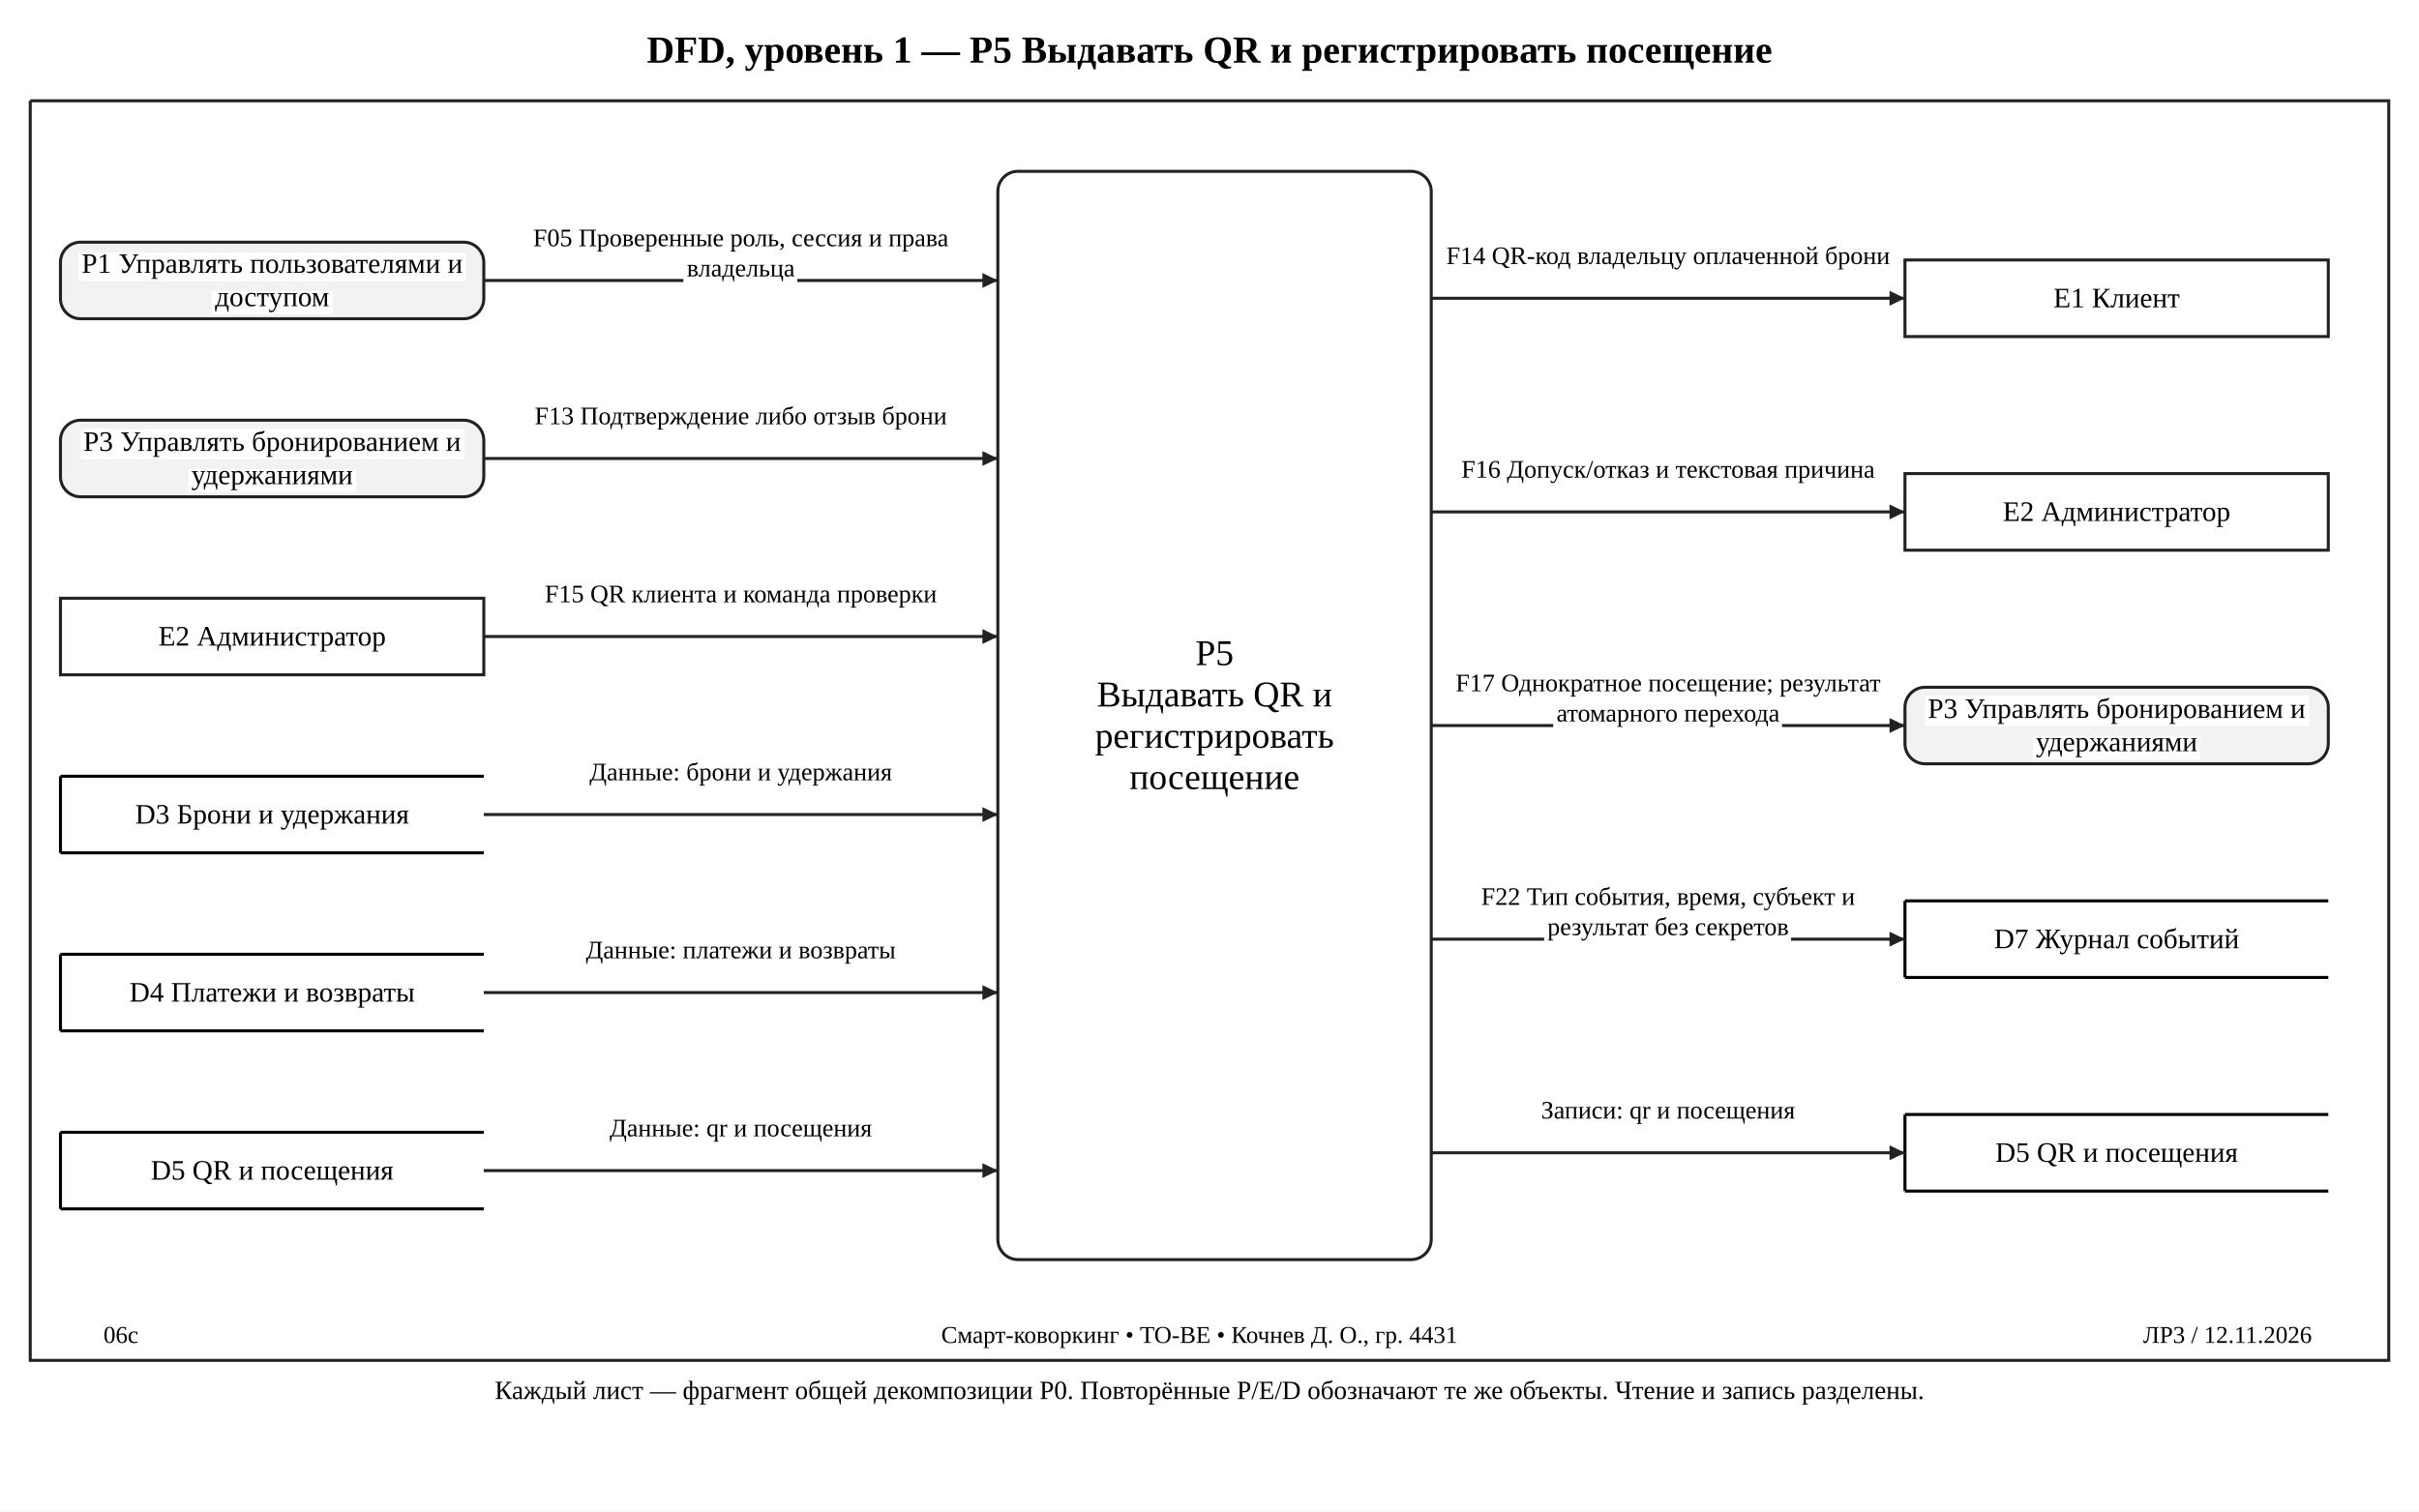
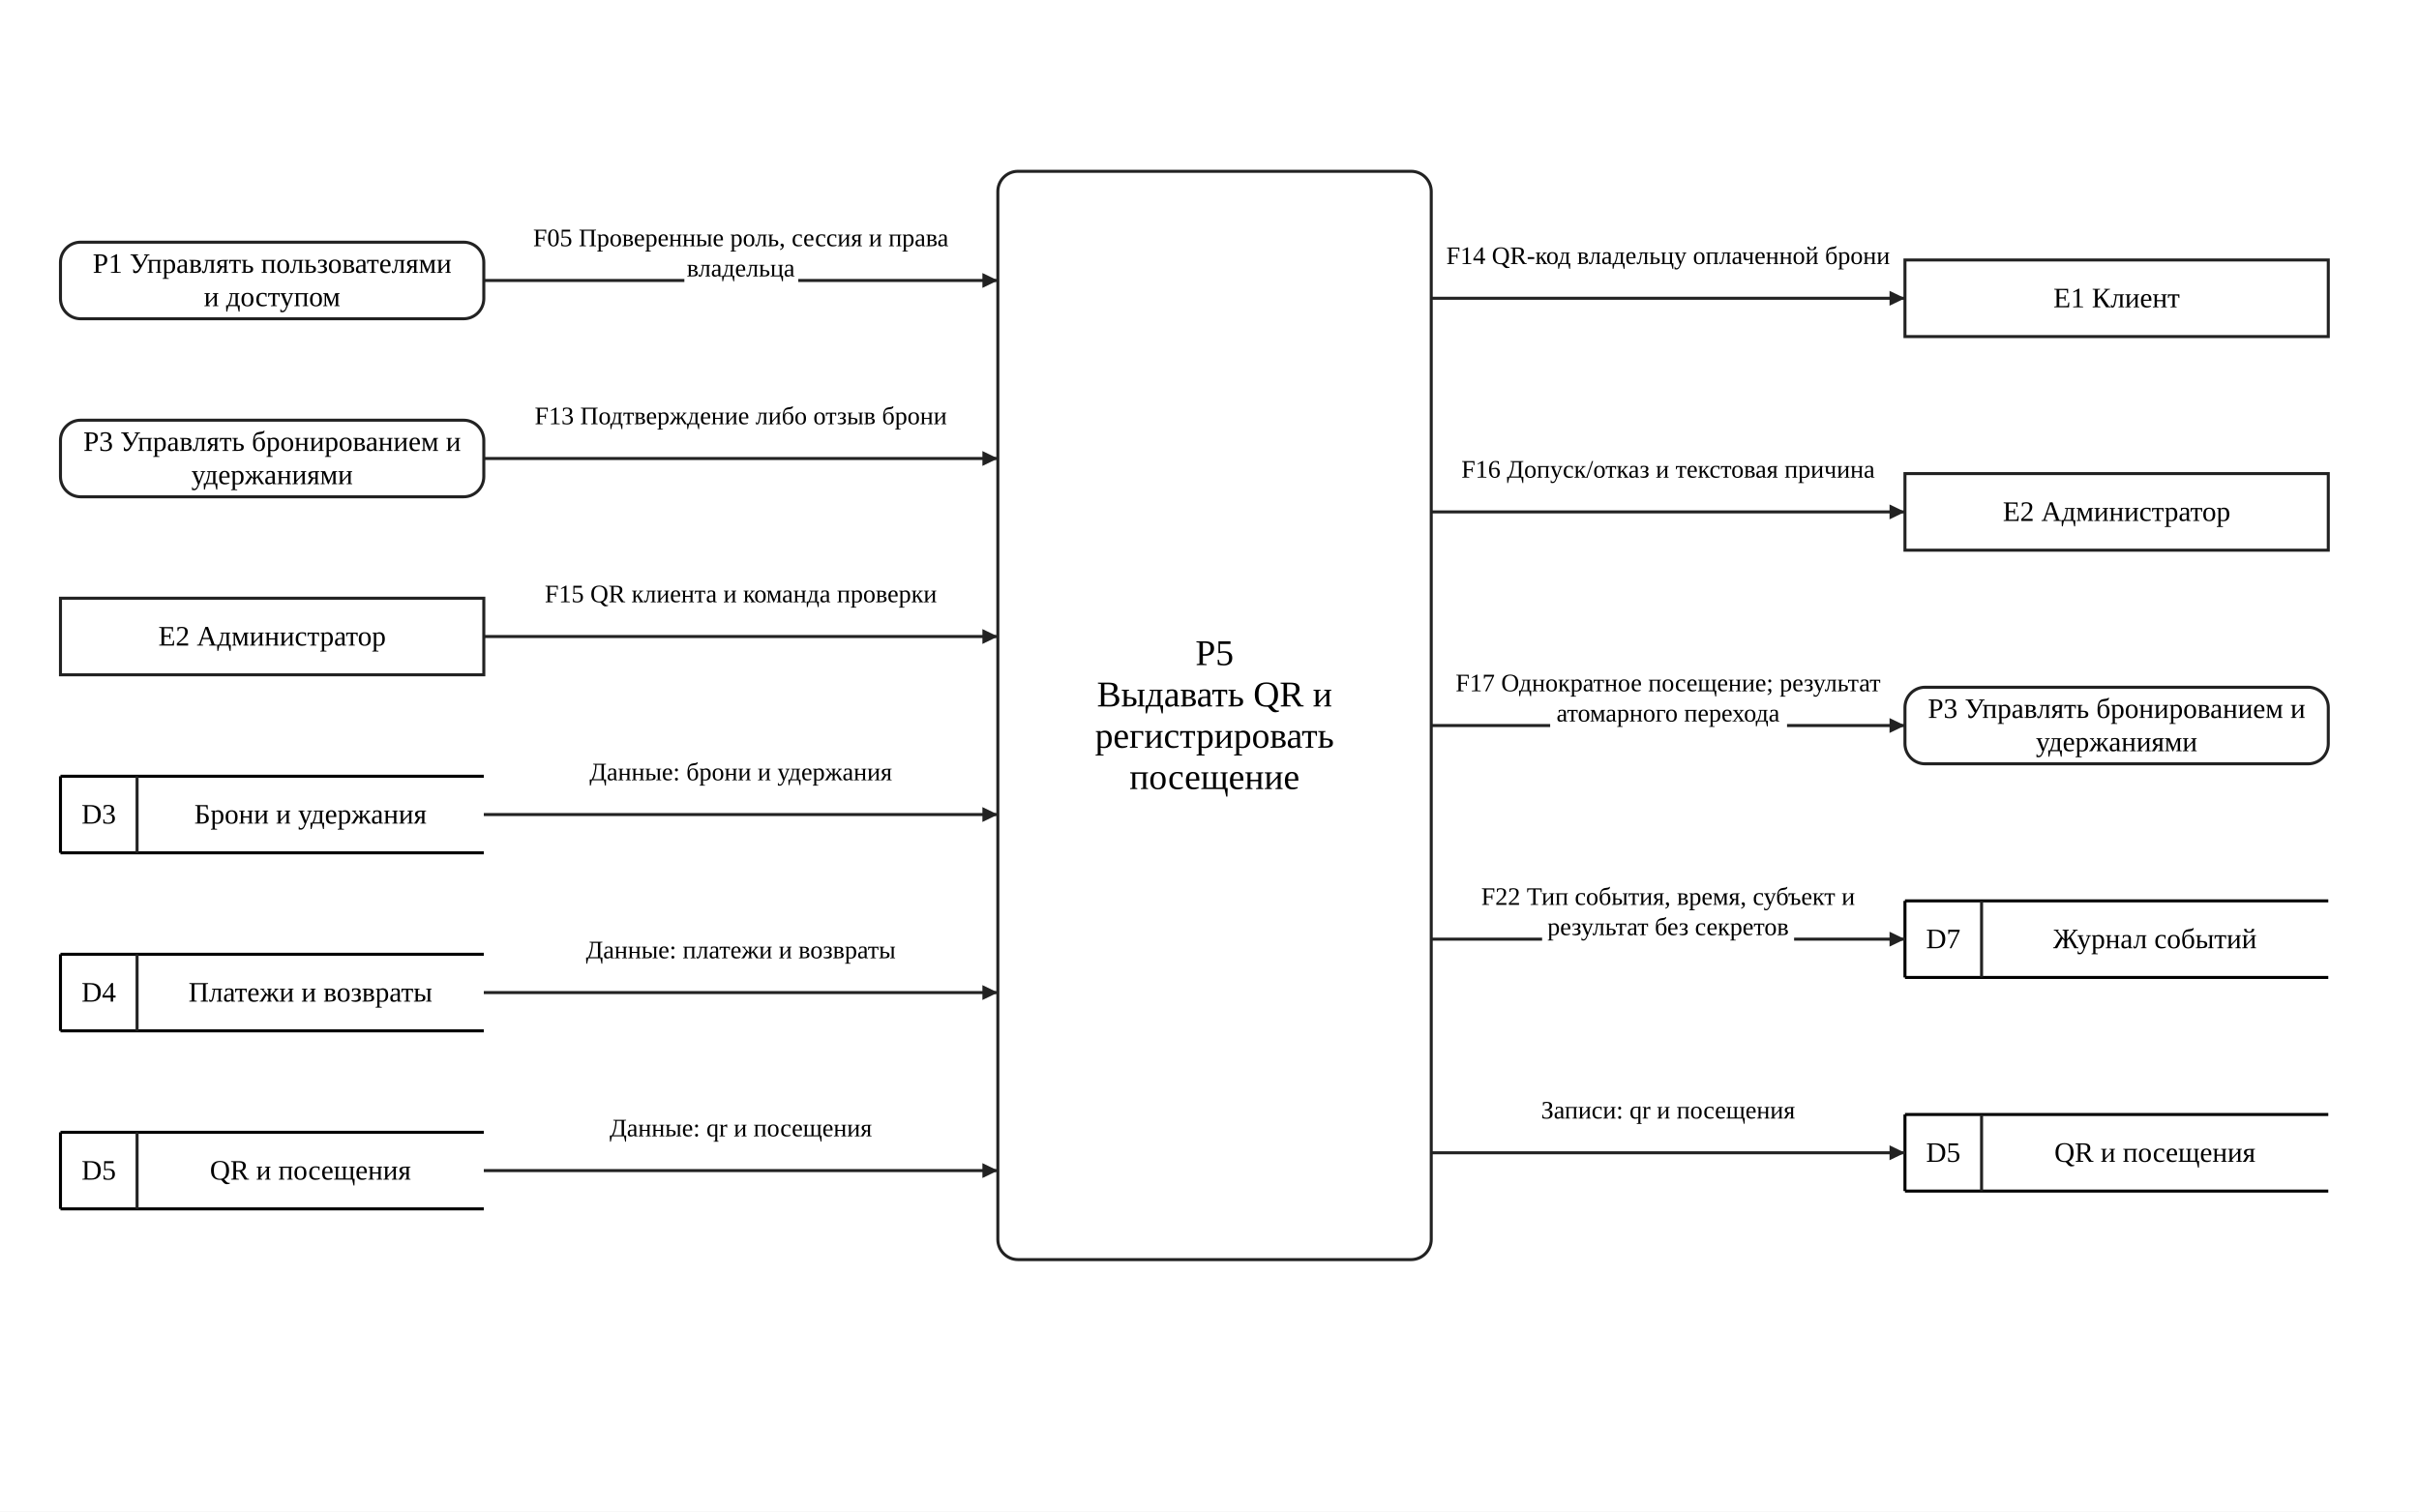
<svg xmlns="http://www.w3.org/2000/svg" width="2400" height="1500" viewBox="0 0 2400 1500">
  <rect width="2400" height="1500" fill="white" />
-   <rect x="639" y="36" width="1123" height="37" fill="white" />
-   <text x="1200" y="62.16" text-anchor="middle" font-family="Times New Roman,serif" font-size="38" font-weight="bold">DFD, уровень 1 — P5 Выдавать QR и регистрировать посещение</text>
-   <rect x="488" y="1368" width="1425" height="28" fill="white" />
-   <text x="1200" y="1388.32" text-anchor="middle" font-family="Times New Roman,serif" font-size="26" font-weight="normal">Каждый лист — фрагмент общей декомпозиции P0. Повторённые P/E/D обозначают те же объекты. Чтение и запись разделены.</text>
-   <path d="M30,100 L2370,100 L2370,1350 L30,1350 L30,100" fill="none" stroke="#222" stroke-width="3" />
-   <rect x="100" y="1316" width="41" height="19" fill="white" />
-   <text x="120" y="1332.68" text-anchor="middle" font-family="Times New Roman,serif" font-size="24" font-weight="normal">06c</text>
-   <rect x="931" y="1316" width="518" height="24" fill="white" />
-   <text x="1190" y="1332.68" text-anchor="middle" font-family="Times New Roman,serif" font-size="24" font-weight="normal">Смарт-коворкинг • TO-BE • Кочнев Д. О., гр. 4431</text>
-   <rect x="2123" y="1316" width="173" height="19" fill="white" />
-   <text x="2210" y="1332.68" text-anchor="middle" font-family="Times New Roman,serif" font-size="24" font-weight="normal">ЛР3 / 12.11.2026</text>
  <rect x="990" y="170" width="430" height="1080" rx="20" fill="white" stroke="#222" stroke-width="3" />
  <rect x="1183.0" y="635.5" width="44.0" height="28.0" fill="white" />
  <text x="1205.0" y="660.02" text-anchor="middle" font-family="Times New Roman,serif" font-size="36" font-weight="normal">P5</text>
  <rect x="1085.0" y="676.5" width="240.0" height="35.0" fill="white" />
  <text x="1205.0" y="701.02" text-anchor="middle" font-family="Times New Roman,serif" font-size="36" font-weight="normal">Выдавать QR и</text>
-   <rect x="1083.0" y="724.5" width="243.0" height="29.0" fill="white" />
+   <rect x="1082.0" y="725.5" width="245.0" height="28.0" fill="white" />
  <text x="1205.0" y="742.02" text-anchor="middle" font-family="Times New Roman,serif" font-size="36" font-weight="normal">регистрировать</text>
-   <rect x="1118.0" y="765.5" width="175.0" height="29.0" fill="white" />
+   <rect x="1118.0" y="766.5" width="173.0" height="24.0" fill="white" />
  <text x="1205.0" y="783.02" text-anchor="middle" font-family="Times New Roman,serif" font-size="36" font-weight="normal">посещение</text>
-   <rect x="60" y="240.333" width="420" height="76" rx="20" fill="#f2f2f2" stroke="#222" stroke-width="3" />
-   <rect x="78.0" y="250.833" width="384.0" height="28.0" fill="white" />
-   <text x="270.0" y="270.793" text-anchor="middle" font-family="Times New Roman,serif" font-size="28" font-weight="normal">P1 Управлять пользователями и</text>
-   <rect x="210.0" y="288.833" width="120.0" height="23.0" fill="white" />
-   <text x="270.0" y="303.793" text-anchor="middle" font-family="Times New Roman,serif" font-size="28" font-weight="normal">доступом</text>
+   <rect x="60" y="240.333" width="420" height="76" rx="20" fill="white" stroke="#222" stroke-width="3" />
+   <rect x="87.0" y="249.833" width="366.0" height="29.0" fill="white" />
+   <text x="270.0" y="270.793" text-anchor="middle" font-family="Times New Roman,serif" font-size="28" font-weight="normal">P1 Управлять пользователями</text>
+   <rect x="199.0" y="288.833" width="141.0" height="23.0" fill="white" />
+   <text x="270.0" y="303.793" text-anchor="middle" font-family="Times New Roman,serif" font-size="28" font-weight="normal">и доступом</text>
  <path d="M480,278.333 L990,278.333" fill="none" stroke="#222" stroke-width="3" />
  <polygon points="990,278.333 974.692,285.728 974.692,270.939" fill="#222" />
-   <rect x="526" y="226.333" width="418" height="26.0" fill="white" />
+   <rect x="526" y="226.333" width="419" height="26.0" fill="white" />
  <text x="735" y="244.333" text-anchor="middle" font-family="Times New Roman,serif" font-size="25" font-weight="normal">F05 Проверенные роль, сессия и права</text>
-   <rect x="678" y="261.333" width="113" height="21.0" fill="white" />
+   <rect x="679" y="261.333" width="113" height="19.0" fill="white" />
  <text x="735" y="274.333" text-anchor="middle" font-family="Times New Roman,serif" font-size="25" font-weight="normal">владельца</text>
-   <rect x="60" y="417.0" width="420" height="76" rx="20" fill="#f2f2f2" stroke="#222" stroke-width="3" />
-   <rect x="80.0" y="425.5" width="381.0" height="30.0" fill="white" />
+   <rect x="60" y="417.0" width="420" height="76" rx="20" fill="white" stroke="#222" stroke-width="3" />
+   <rect x="79.0" y="425.5" width="383.0" height="30.0" fill="white" />
  <text x="270.0" y="447.46" text-anchor="middle" font-family="Times New Roman,serif" font-size="28" font-weight="normal">P3 Управлять бронированием и</text>
-   <rect x="187.0" y="465.5" width="166.0" height="23.0" fill="white" />
+   <rect x="187.0" y="465.5" width="167.0" height="23.0" fill="white" />
  <text x="270.0" y="480.46" text-anchor="middle" font-family="Times New Roman,serif" font-size="28" font-weight="normal">удержаниями</text>
  <path d="M480,455.0 L990,455.0" fill="none" stroke="#222" stroke-width="3" />
  <polygon points="990,455.0 974.692,462.394 974.692,447.606" fill="#222" />
-   <rect x="528" y="401.0" width="415" height="28.0" fill="white" />
+   <rect x="526" y="402.0" width="418" height="27.0" fill="white" />
  <text x="735" y="421.0" text-anchor="middle" font-family="Times New Roman,serif" font-size="25" font-weight="normal">F13 Подтверждение либо отзыв брони</text>
  <rect x="60" y="593.667" width="420" height="76" rx="0" fill="white" stroke="#222" stroke-width="3" />
-   <rect x="154.0" y="620.667" width="232.0" height="28.0" fill="white" />
+   <rect x="155.0" y="619.667" width="231.0" height="29.0" fill="white" />
  <text x="270.0" y="640.627" text-anchor="middle" font-family="Times New Roman,serif" font-size="28" font-weight="normal">E2 Администратор</text>
  <path d="M480,631.667 L990,631.667" fill="none" stroke="#222" stroke-width="3" />
  <polygon points="990,631.667 974.692,639.061 974.692,624.272" fill="#222" />
-   <rect x="537" y="579.667" width="395" height="26.0" fill="white" />
+   <rect x="537" y="579.667" width="396" height="26.0" fill="white" />
  <text x="735" y="597.667" text-anchor="middle" font-family="Times New Roman,serif" font-size="25" font-weight="normal">F15 QR клиента и команда проверки</text>
  <path d="M60,770.333h420 M60,846.333h420 M60,770.333v76" fill="none" stroke="black" stroke-width="3" />
-   <rect x="131.0" y="797.333" width="278.0" height="28.0" fill="white" />
-   <text x="270.0" y="817.293" text-anchor="middle" font-family="Times New Roman,serif" font-size="28" font-weight="normal">D3 Брони и удержания</text>
+   <path d="M136,770.333 L136,846.333" fill="none" stroke="#222" stroke-width="3" />
+   <rect x="78.0" y="796.333" width="40.0" height="23.0" fill="white" />
+   <text x="98.0" y="817.293" text-anchor="middle" font-family="Times New Roman,serif" font-size="28" font-weight="normal">D3</text>
+   <rect x="190.0" y="796.333" width="237.0" height="29.0" fill="white" />
+   <text x="308.0" y="817.293" text-anchor="middle" font-family="Times New Roman,serif" font-size="28" font-weight="normal">Брони и удержания</text>
  <path d="M480,808.333 L990,808.333" fill="none" stroke="#222" stroke-width="3" />
  <polygon points="990,808.333 974.692,815.728 974.692,800.939" fill="#222" />
-   <rect x="582" y="754.333" width="307" height="28.0" fill="white" />
+   <rect x="582" y="755.333" width="307" height="27.0" fill="white" />
  <text x="735" y="774.333" text-anchor="middle" font-family="Times New Roman,serif" font-size="25" font-weight="normal">Данные: брони и удержания</text>
  <path d="M60,947.0h420 M60,1023.0h420 M60,947.0v76" fill="none" stroke="black" stroke-width="3" />
-   <rect x="125.0" y="974.0" width="289.0" height="28.0" fill="white" />
-   <text x="270.0" y="993.96" text-anchor="middle" font-family="Times New Roman,serif" font-size="28" font-weight="normal">D4 Платежи и возвраты</text>
+   <path d="M136,947.0 L136,1023.0" fill="none" stroke="#222" stroke-width="3" />
+   <rect x="78.0" y="973.0" width="40.0" height="23.0" fill="white" />
+   <text x="98.0" y="993.96" text-anchor="middle" font-family="Times New Roman,serif" font-size="28" font-weight="normal">D4</text>
+   <rect x="185.0" y="973.0" width="247.0" height="29.0" fill="white" />
+   <text x="308.0" y="993.96" text-anchor="middle" font-family="Times New Roman,serif" font-size="28" font-weight="normal">Платежи и возвраты</text>
  <path d="M480,985.0 L990,985.0" fill="none" stroke="#222" stroke-width="3" />
  <polygon points="990,985.0 974.692,992.394 974.692,977.606" fill="#222" />
-   <rect x="578" y="933.0" width="313" height="26.0" fill="white" />
+   <rect x="579" y="933.0" width="313" height="26.0" fill="white" />
  <text x="735" y="951.0" text-anchor="middle" font-family="Times New Roman,serif" font-size="25" font-weight="normal">Данные: платежи и возвраты</text>
  <path d="M60,1123.667h420 M60,1199.667h420 M60,1123.667v76" fill="none" stroke="black" stroke-width="3" />
-   <rect x="147.0" y="1150.667" width="247.0" height="28.0" fill="white" />
-   <text x="270.0" y="1170.627" text-anchor="middle" font-family="Times New Roman,serif" font-size="28" font-weight="normal">D5 QR и посещения</text>
+   <path d="M136,1123.667 L136,1199.667" fill="none" stroke="#222" stroke-width="3" />
+   <rect x="78.0" y="1149.667" width="40.0" height="23.0" fill="white" />
+   <text x="98.0" y="1170.627" text-anchor="middle" font-family="Times New Roman,serif" font-size="28" font-weight="normal">D5</text>
+   <rect x="206.0" y="1149.667" width="204.0" height="28.0" fill="white" />
+   <text x="308.0" y="1170.627" text-anchor="middle" font-family="Times New Roman,serif" font-size="28" font-weight="normal">QR и посещения</text>
  <path d="M480,1161.667 L990,1161.667" fill="none" stroke="#222" stroke-width="3" />
  <polygon points="990,1161.667 974.692,1169.061 974.692,1154.272" fill="#222" />
-   <rect x="602" y="1109.667" width="267" height="26.0" fill="white" />
+   <rect x="603" y="1109.667" width="263" height="26.0" fill="white" />
  <text x="735" y="1127.667" text-anchor="middle" font-family="Times New Roman,serif" font-size="25" font-weight="normal">Данные: qr и посещения</text>
  <rect x="1890" y="258.0" width="420" height="76" rx="0" fill="white" stroke="#222" stroke-width="3" />
-   <rect x="2034.0" y="285.0" width="131.0" height="22.0" fill="white" />
+   <rect x="2034.0" y="284.0" width="132.0" height="23.0" fill="white" />
  <text x="2100.0" y="304.96" text-anchor="middle" font-family="Times New Roman,serif" font-size="28" font-weight="normal">E1 Клиент</text>
  <path d="M1420,296.0 L1890,296.0" fill="none" stroke="#222" stroke-width="3" />
  <polygon points="1890,296.0 1874.692,303.394 1874.692,288.606" fill="#222" />
-   <rect x="1432" y="242.0" width="446" height="28.0" fill="white" />
+   <rect x="1431" y="243.0" width="449" height="27.0" fill="white" />
  <text x="1655" y="262.0" text-anchor="middle" font-family="Times New Roman,serif" font-size="25" font-weight="normal">F14 QR-код владельцу оплаченной брони</text>
  <rect x="1890" y="470.0" width="420" height="76" rx="0" fill="white" stroke="#222" stroke-width="3" />
-   <rect x="1984.0" y="497.0" width="232.0" height="28.0" fill="white" />
+   <rect x="1985.0" y="496.0" width="231.0" height="29.0" fill="white" />
  <text x="2100.0" y="516.96" text-anchor="middle" font-family="Times New Roman,serif" font-size="28" font-weight="normal">E2 Администратор</text>
  <path d="M1420,508.0 L1890,508.0" fill="none" stroke="#222" stroke-width="3" />
  <polygon points="1890,508.0 1874.692,515.394 1874.692,500.606" fill="#222" />
-   <rect x="1447" y="456.0" width="416" height="26.0" fill="white" />
+   <rect x="1446" y="455.0" width="420" height="27.0" fill="white" />
  <text x="1655" y="474.0" text-anchor="middle" font-family="Times New Roman,serif" font-size="25" font-weight="normal">F16 Допуск/отказ и текстовая причина</text>
-   <rect x="1890" y="682.0" width="420" height="76" rx="20" fill="#f2f2f2" stroke="#222" stroke-width="3" />
-   <rect x="1910.0" y="690.5" width="381.0" height="30.0" fill="white" />
+   <rect x="1890" y="682.0" width="420" height="76" rx="20" fill="white" stroke="#222" stroke-width="3" />
+   <rect x="1909.0" y="690.5" width="383.0" height="30.0" fill="white" />
  <text x="2100.0" y="712.46" text-anchor="middle" font-family="Times New Roman,serif" font-size="28" font-weight="normal">P3 Управлять бронированием и</text>
-   <rect x="2017.0" y="730.5" width="166.0" height="23.0" fill="white" />
+   <rect x="2017.0" y="730.5" width="167.0" height="23.0" fill="white" />
  <text x="2100.0" y="745.46" text-anchor="middle" font-family="Times New Roman,serif" font-size="28" font-weight="normal">удержаниями</text>
  <path d="M1420,720.0 L1890,720.0" fill="none" stroke="#222" stroke-width="3" />
  <polygon points="1890,720.0 1874.692,727.394 1874.692,712.606" fill="#222" />
-   <rect x="1441" y="668.0" width="428" height="26.0" fill="white" />
+   <rect x="1440" y="668.0" width="430" height="26.0" fill="white" />
  <text x="1655" y="686.0" text-anchor="middle" font-family="Times New Roman,serif" font-size="25" font-weight="normal">F17 Однократное посещение; результат</text>
-   <rect x="1541" y="703.0" width="227" height="21.0" fill="white" />
+   <rect x="1538" y="703.0" width="235" height="21.0" fill="white" />
  <text x="1655" y="716.0" text-anchor="middle" font-family="Times New Roman,serif" font-size="25" font-weight="normal">атомарного перехода</text>
  <path d="M1890,894.0h420 M1890,970.0h420 M1890,894.0v76" fill="none" stroke="black" stroke-width="3" />
-   <rect x="1975.0" y="919.0" width="249.0" height="30.0" fill="white" />
-   <text x="2100.0" y="940.96" text-anchor="middle" font-family="Times New Roman,serif" font-size="28" font-weight="normal">D7 Журнал событий</text>
+   <path d="M1966,894.0 L1966,970.0" fill="none" stroke="#222" stroke-width="3" />
+   <rect x="1908.0" y="920.0" width="40.0" height="23.0" fill="white" />
+   <text x="1928.0" y="940.96" text-anchor="middle" font-family="Times New Roman,serif" font-size="28" font-weight="normal">D7</text>
+   <rect x="2034.0" y="919.0" width="208.0" height="30.0" fill="white" />
+   <text x="2138.0" y="940.96" text-anchor="middle" font-family="Times New Roman,serif" font-size="28" font-weight="normal">Журнал событий</text>
  <path d="M1420,932.0 L1890,932.0" fill="none" stroke="#222" stroke-width="3" />
  <polygon points="1890,932.0 1874.692,939.394 1874.692,924.606" fill="#222" />
-   <rect x="1467" y="878.0" width="377" height="28.0" fill="white" />
+   <rect x="1465" y="879.0" width="380" height="27.0" fill="white" />
  <text x="1655" y="898.0" text-anchor="middle" font-family="Times New Roman,serif" font-size="25" font-weight="normal">F22 Тип события, время, субъект и</text>
-   <rect x="1532" y="908.0" width="245" height="28.0" fill="white" />
+   <rect x="1530" y="909.0" width="250" height="27.0" fill="white" />
  <text x="1655" y="928.0" text-anchor="middle" font-family="Times New Roman,serif" font-size="25" font-weight="normal">результат без секретов</text>
  <path d="M1890,1106.0h420 M1890,1182.0h420 M1890,1106.0v76" fill="none" stroke="black" stroke-width="3" />
-   <rect x="1977.0" y="1133.0" width="247.0" height="28.0" fill="white" />
-   <text x="2100.0" y="1152.96" text-anchor="middle" font-family="Times New Roman,serif" font-size="28" font-weight="normal">D5 QR и посещения</text>
+   <path d="M1966,1106.0 L1966,1182.0" fill="none" stroke="#222" stroke-width="3" />
+   <rect x="1908.0" y="1132.0" width="40.0" height="23.0" fill="white" />
+   <text x="1928.0" y="1152.96" text-anchor="middle" font-family="Times New Roman,serif" font-size="28" font-weight="normal">D5</text>
+   <rect x="2036.0" y="1132.0" width="204.0" height="28.0" fill="white" />
+   <text x="2138.0" y="1152.96" text-anchor="middle" font-family="Times New Roman,serif" font-size="28" font-weight="normal">QR и посещения</text>
  <path d="M1420,1144.0 L1890,1144.0" fill="none" stroke="#222" stroke-width="3" />
  <polygon points="1890,1144.0 1874.692,1151.394 1874.692,1136.606" fill="#222" />
-   <rect x="1526" y="1092.0" width="259" height="26.0" fill="white" />
+   <rect x="1527" y="1092.0" width="255" height="26.0" fill="white" />
  <text x="1655" y="1110.0" text-anchor="middle" font-family="Times New Roman,serif" font-size="25" font-weight="normal">Записи: qr и посещения</text>
</svg>
